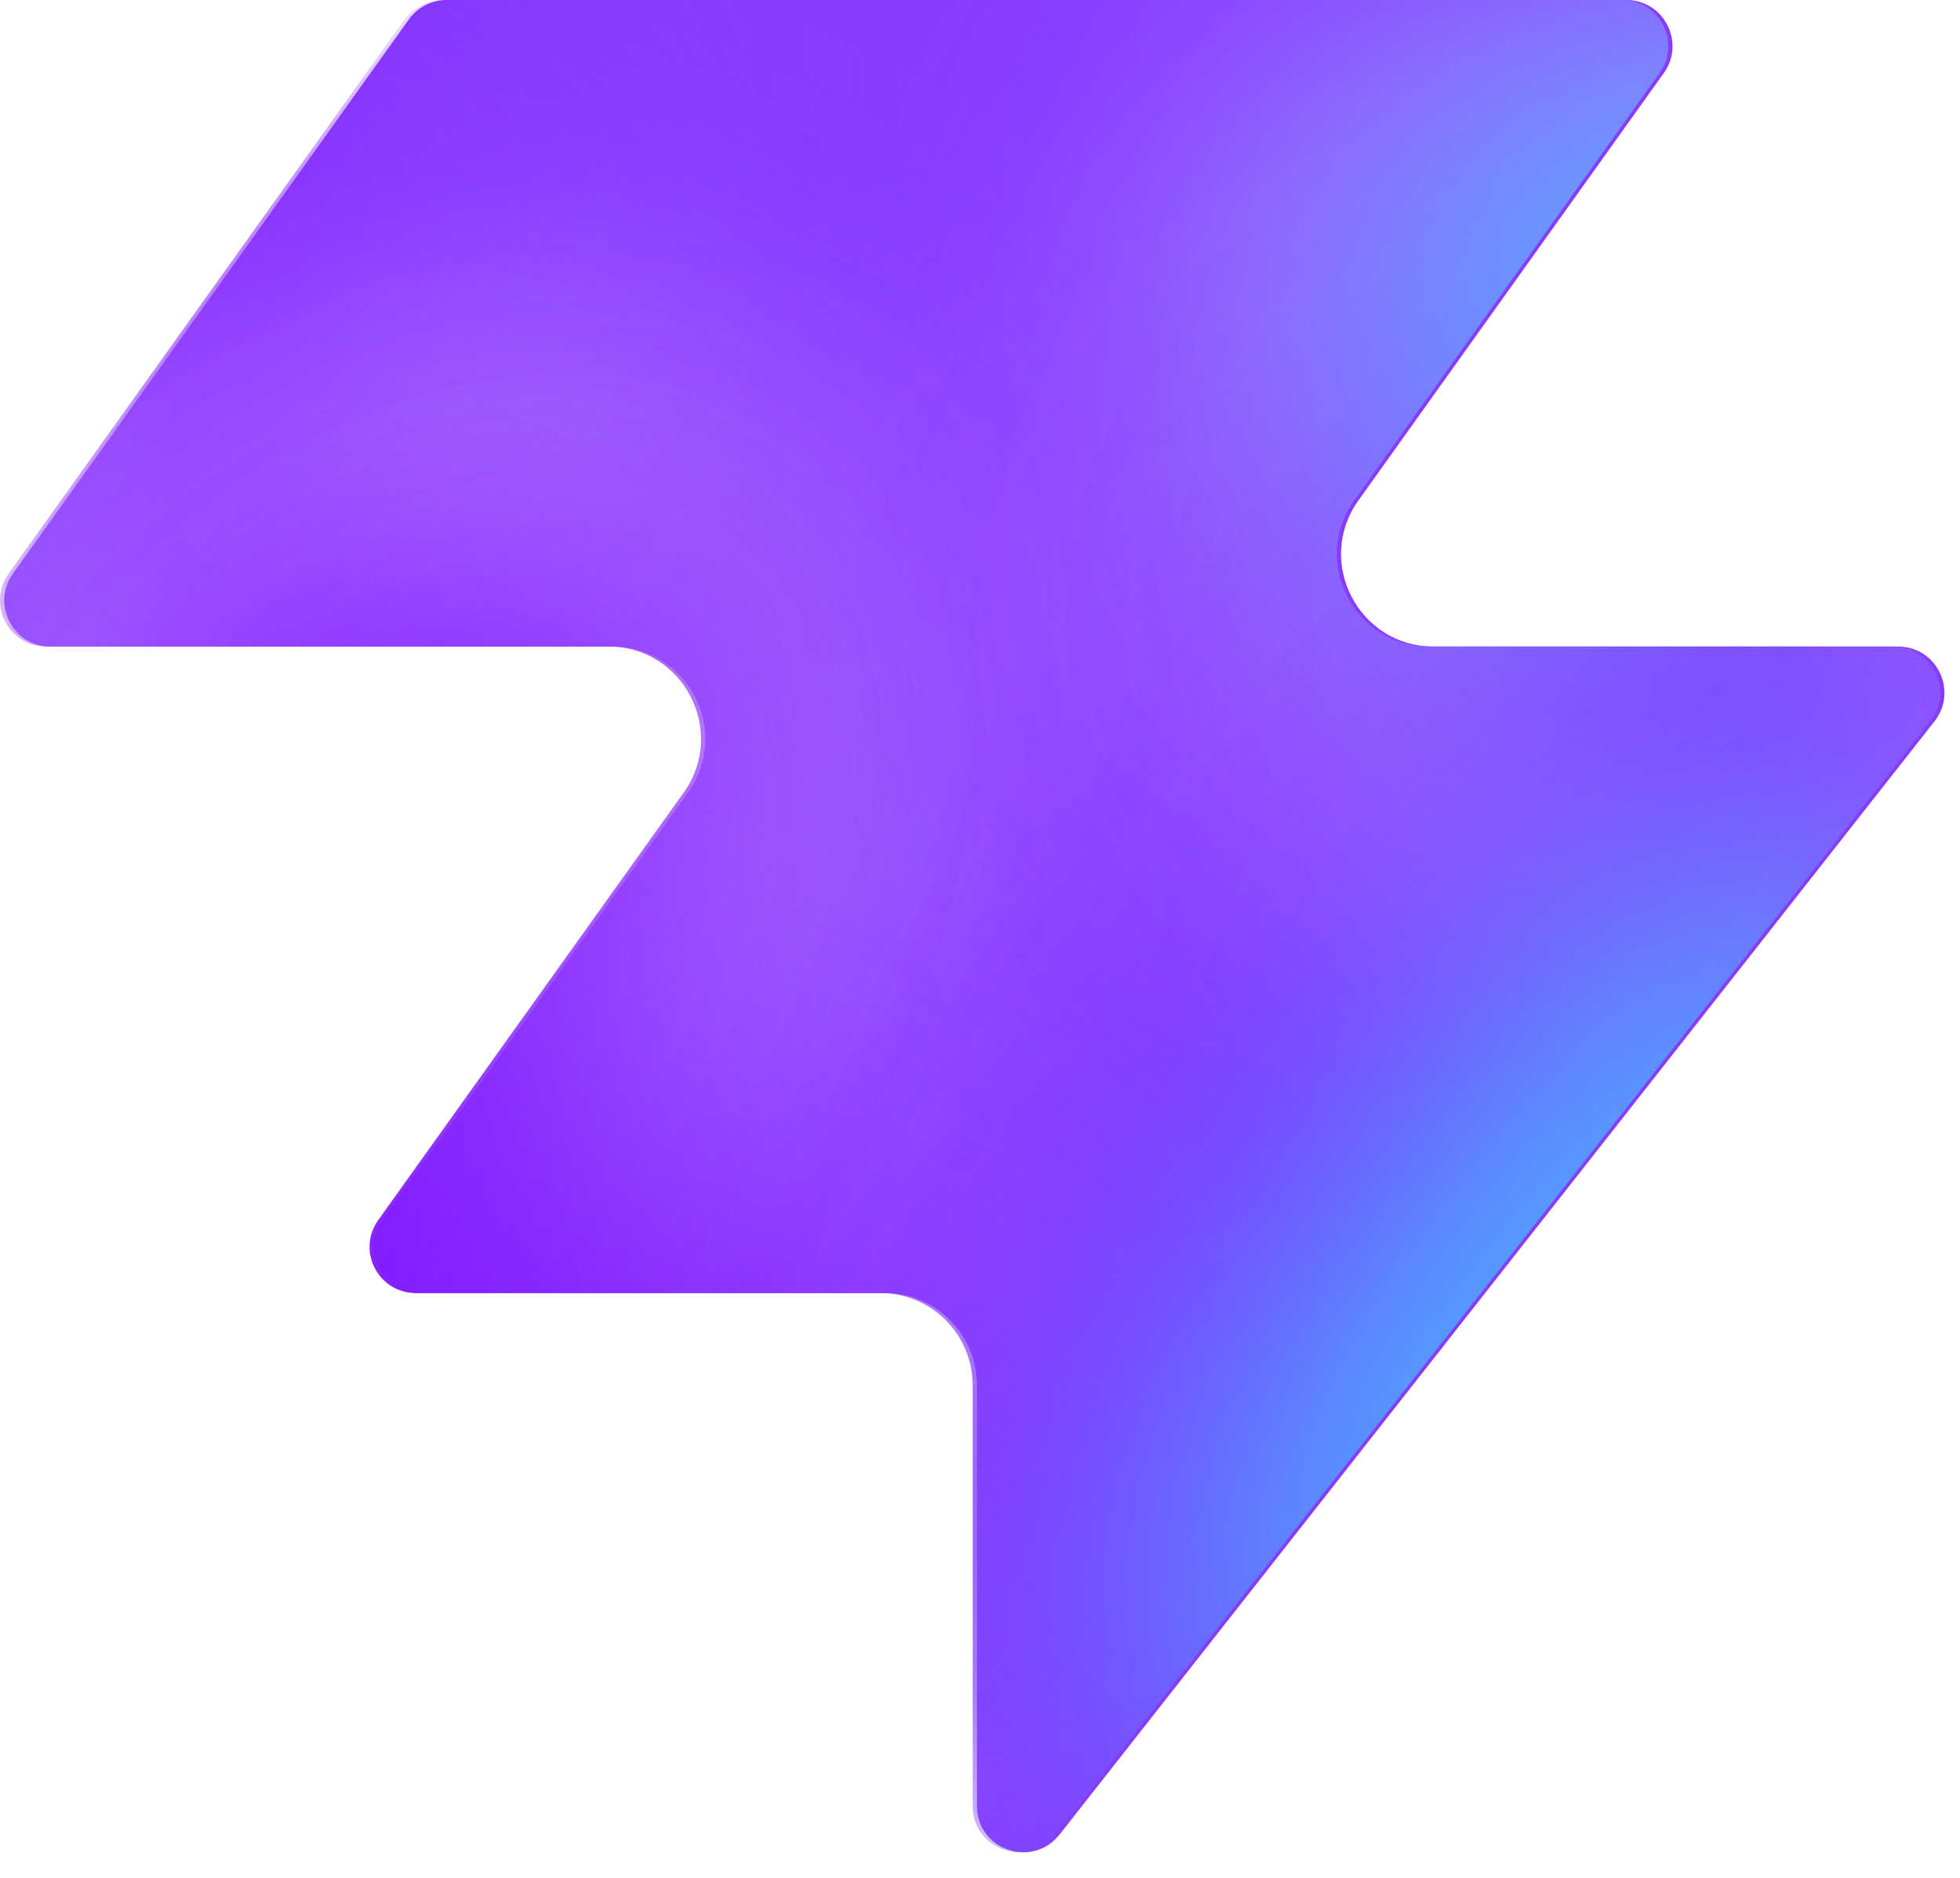
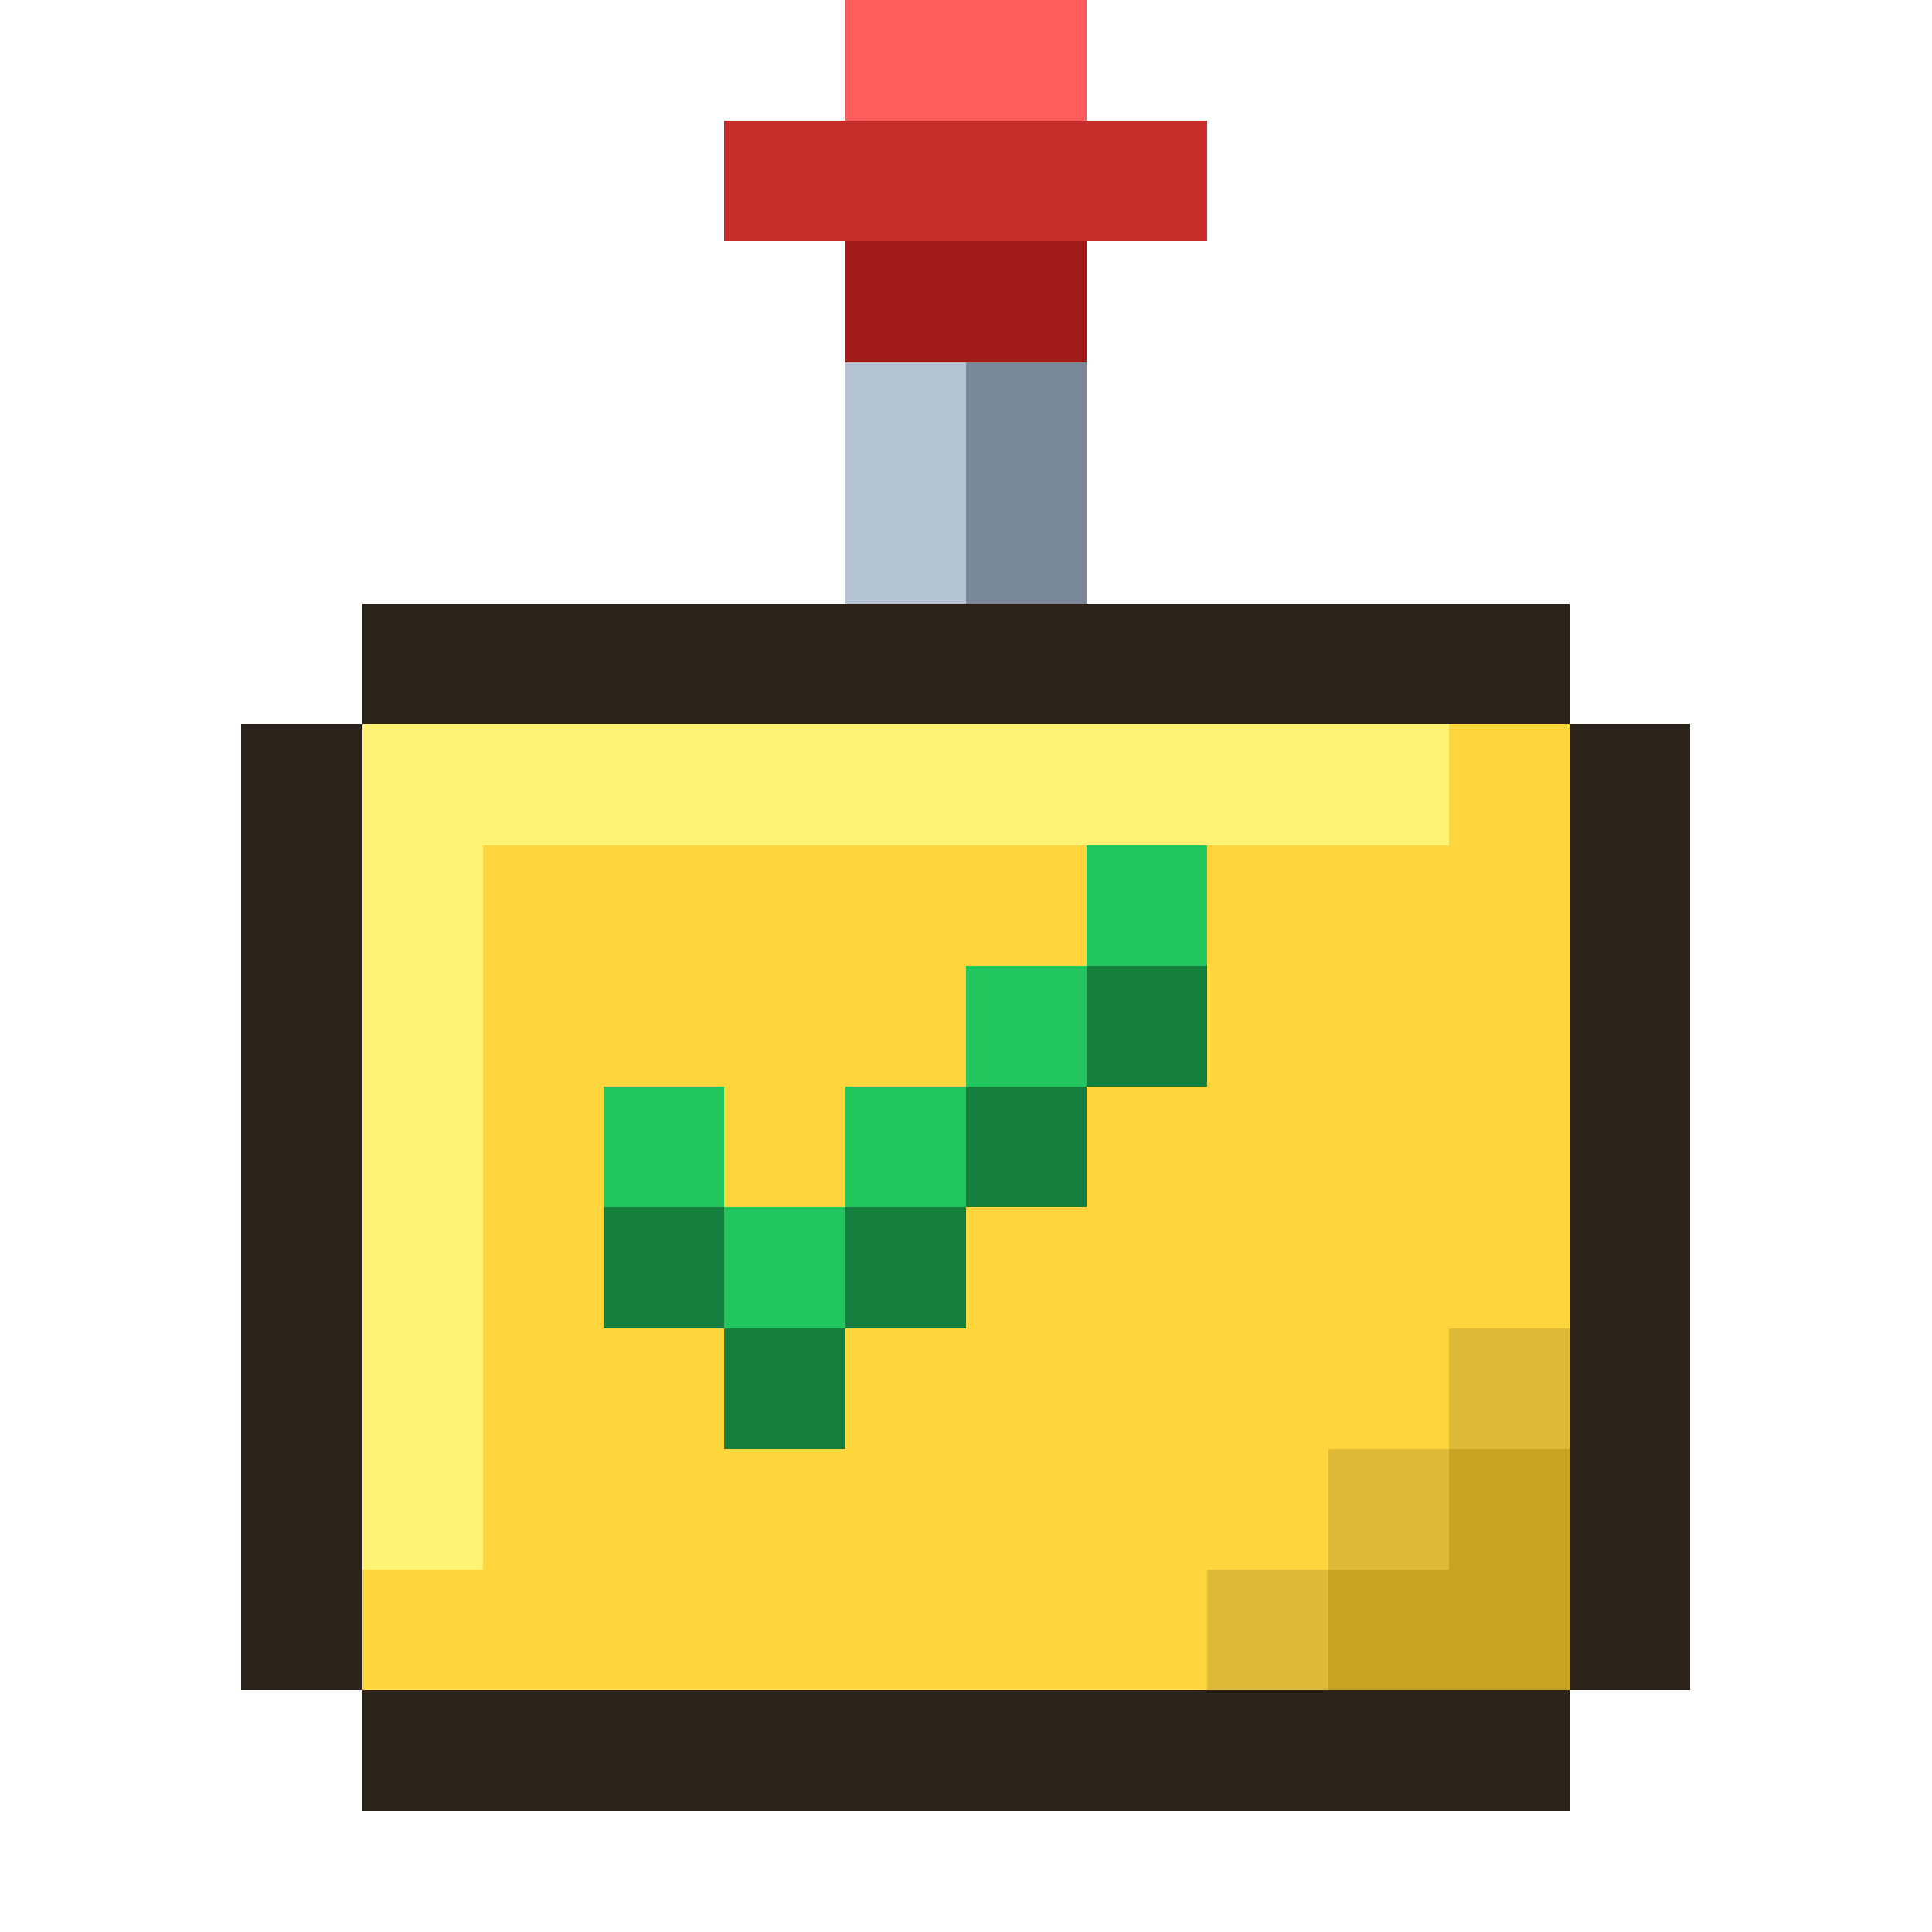
- <svg xmlns="http://www.w3.org/2000/svg" width="48" height="46" fill="none" viewBox="0 0 48 46">
-   <path fill="#863bff" d="M25.946 44.938c-.664.845-2.021.375-2.021-.698V33.937a2.26 2.26 0 0 0-2.262-2.262H10.287c-.92 0-1.456-1.04-.92-1.788l7.48-10.471c1.07-1.497 0-3.578-1.842-3.578H1.237c-.92 0-1.456-1.04-.92-1.788L10.013.474c.214-.297.556-.474.92-.474h28.894c.92 0 1.456 1.04.92 1.788l-7.48 10.471c-1.07 1.498 0 3.579 1.842 3.579h11.377c.943 0 1.473 1.088.89 1.83L25.947 44.94z" style="fill:#863bff;fill:color(display-p3 .525 .23 1);fill-opacity:1" />
-   <mask id="a" width="48" height="46" x="0" y="0" maskUnits="userSpaceOnUse" style="mask-type:alpha">
-     <path fill="#000" d="M25.842 44.938c-.664.844-2.021.375-2.021-.698V33.937a2.26 2.26 0 0 0-2.262-2.262H10.183c-.92 0-1.456-1.04-.92-1.788l7.48-10.471c1.07-1.498 0-3.579-1.842-3.579H1.133c-.92 0-1.456-1.04-.92-1.787L9.91.473c.214-.297.556-.474.92-.474h28.894c.92 0 1.456 1.04.92 1.788l-7.48 10.471c-1.07 1.498 0 3.578 1.842 3.578h11.377c.943 0 1.473 1.088.89 1.832L25.843 44.94z" style="fill:#000;fill-opacity:1" />
-   </mask>
-   <g mask="url(#a)">
-     <g filter="url(#b)">
-       <ellipse cx="5.508" cy="14.704" fill="#ede6ff" rx="5.508" ry="14.704" style="fill:#ede6ff;fill:color(display-p3 .927 .903 1);fill-opacity:1" transform="matrix(.00324 1 1 -.00324 -4.47 31.516)" />
-     </g>
-     <g filter="url(#c)">
-       <ellipse cx="10.399" cy="29.851" fill="#ede6ff" rx="10.399" ry="29.851" style="fill:#ede6ff;fill:color(display-p3 .927 .903 1);fill-opacity:1" transform="matrix(.00324 1 1 -.00324 -39.328 7.883)" />
-     </g>
-     <g filter="url(#d)">
-       <ellipse cx="5.508" cy="30.487" fill="#7e14ff" rx="5.508" ry="30.487" style="fill:#7e14ff;fill:color(display-p3 .492 .077 1);fill-opacity:1" transform="rotate(89.814 -25.913 -14.639)scale(1 -1)" />
-     </g>
-     <g filter="url(#e)">
-       <ellipse cx="5.508" cy="30.599" fill="#7e14ff" rx="5.508" ry="30.599" style="fill:#7e14ff;fill:color(display-p3 .492 .077 1);fill-opacity:1" transform="rotate(89.814 -32.644 -3.334)scale(1 -1)" />
-     </g>
-     <g filter="url(#f)">
-       <ellipse cx="5.508" cy="30.599" fill="#7e14ff" rx="5.508" ry="30.599" style="fill:#7e14ff;fill:color(display-p3 .492 .077 1);fill-opacity:1" transform="matrix(.00324 1 1 -.00324 -34.34 30.47)" />
-     </g>
-     <g filter="url(#g)">
-       <ellipse cx="14.072" cy="22.078" fill="#ede6ff" rx="14.072" ry="22.078" style="fill:#ede6ff;fill:color(display-p3 .927 .903 1);fill-opacity:1" transform="rotate(93.35 24.506 48.493)scale(-1 1)" />
-     </g>
-     <g filter="url(#h)">
-       <ellipse cx="3.47" cy="21.501" fill="#7e14ff" rx="3.47" ry="21.501" style="fill:#7e14ff;fill:color(display-p3 .492 .077 1);fill-opacity:1" transform="rotate(89.009 28.708 47.59)scale(-1 1)" />
-     </g>
-     <g filter="url(#i)">
-       <ellipse cx="3.47" cy="21.501" fill="#7e14ff" rx="3.47" ry="21.501" style="fill:#7e14ff;fill:color(display-p3 .492 .077 1);fill-opacity:1" transform="rotate(89.009 28.708 47.59)scale(-1 1)" />
-     </g>
-     <g filter="url(#j)">
-       <ellipse cx=".387" cy="8.972" fill="#7e14ff" rx="4.407" ry="29.108" style="fill:#7e14ff;fill:color(display-p3 .492 .077 1);fill-opacity:1" transform="rotate(39.51 .387 8.972)" />
-     </g>
-     <g filter="url(#k)">
-       <ellipse cx="47.523" cy="-6.092" fill="#7e14ff" rx="4.407" ry="29.108" style="fill:#7e14ff;fill:color(display-p3 .492 .077 1);fill-opacity:1" transform="rotate(37.892 47.523 -6.092)" />
-     </g>
-     <g filter="url(#l)">
-       <ellipse cx="41.412" cy="6.333" fill="#47bfff" rx="5.971" ry="9.665" style="fill:#47bfff;fill:color(display-p3 .28 .748 1);fill-opacity:1" transform="rotate(37.892 41.412 6.333)" />
-     </g>
-     <g filter="url(#m)">
-       <ellipse cx="-1.879" cy="38.332" fill="#7e14ff" rx="4.407" ry="29.108" style="fill:#7e14ff;fill:color(display-p3 .492 .077 1);fill-opacity:1" transform="rotate(37.892 -1.88 38.332)" />
-     </g>
-     <g filter="url(#n)">
-       <ellipse cx="-1.879" cy="38.332" fill="#7e14ff" rx="4.407" ry="29.108" style="fill:#7e14ff;fill:color(display-p3 .492 .077 1);fill-opacity:1" transform="rotate(37.892 -1.88 38.332)" />
-     </g>
-     <g filter="url(#o)">
-       <ellipse cx="35.651" cy="29.907" fill="#7e14ff" rx="4.407" ry="29.108" style="fill:#7e14ff;fill:color(display-p3 .492 .077 1);fill-opacity:1" transform="rotate(37.892 35.651 29.907)" />
-     </g>
-     <g filter="url(#p)">
-       <ellipse cx="38.418" cy="32.4" fill="#47bfff" rx="5.971" ry="15.297" style="fill:#47bfff;fill:color(display-p3 .28 .748 1);fill-opacity:1" transform="rotate(37.892 38.418 32.4)" />
-     </g>
-   </g>
-   <defs>
-     <filter id="b" width="60.045" height="41.654" x="-19.77" y="16.149" color-interpolation-filters="sRGB" filterUnits="userSpaceOnUse">
-       <feFlood flood-opacity="0" result="BackgroundImageFix" />
-       <feBlend in="SourceGraphic" in2="BackgroundImageFix" result="shape" />
-       <feGaussianBlur result="effect1_foregroundBlur_2002_17158" stdDeviation="7.659" />
-     </filter>
-     <filter id="c" width="90.34" height="51.437" x="-54.613" y="-7.533" color-interpolation-filters="sRGB" filterUnits="userSpaceOnUse">
-       <feFlood flood-opacity="0" result="BackgroundImageFix" />
-       <feBlend in="SourceGraphic" in2="BackgroundImageFix" result="shape" />
-       <feGaussianBlur result="effect1_foregroundBlur_2002_17158" stdDeviation="7.659" />
-     </filter>
-     <filter id="d" width="79.355" height="29.4" x="-49.64" y="2.03" color-interpolation-filters="sRGB" filterUnits="userSpaceOnUse">
-       <feFlood flood-opacity="0" result="BackgroundImageFix" />
-       <feBlend in="SourceGraphic" in2="BackgroundImageFix" result="shape" />
-       <feGaussianBlur result="effect1_foregroundBlur_2002_17158" stdDeviation="4.596" />
-     </filter>
-     <filter id="e" width="79.579" height="29.4" x="-45.045" y="20.029" color-interpolation-filters="sRGB" filterUnits="userSpaceOnUse">
-       <feFlood flood-opacity="0" result="BackgroundImageFix" />
-       <feBlend in="SourceGraphic" in2="BackgroundImageFix" result="shape" />
-       <feGaussianBlur result="effect1_foregroundBlur_2002_17158" stdDeviation="4.596" />
-     </filter>
-     <filter id="f" width="79.579" height="29.4" x="-43.513" y="21.178" color-interpolation-filters="sRGB" filterUnits="userSpaceOnUse">
-       <feFlood flood-opacity="0" result="BackgroundImageFix" />
-       <feBlend in="SourceGraphic" in2="BackgroundImageFix" result="shape" />
-       <feGaussianBlur result="effect1_foregroundBlur_2002_17158" stdDeviation="4.596" />
-     </filter>
-     <filter id="g" width="74.749" height="58.852" x="15.756" y="-17.901" color-interpolation-filters="sRGB" filterUnits="userSpaceOnUse">
-       <feFlood flood-opacity="0" result="BackgroundImageFix" />
-       <feBlend in="SourceGraphic" in2="BackgroundImageFix" result="shape" />
-       <feGaussianBlur result="effect1_foregroundBlur_2002_17158" stdDeviation="7.659" />
-     </filter>
-     <filter id="h" width="61.377" height="25.362" x="23.548" y="2.284" color-interpolation-filters="sRGB" filterUnits="userSpaceOnUse">
-       <feFlood flood-opacity="0" result="BackgroundImageFix" />
-       <feBlend in="SourceGraphic" in2="BackgroundImageFix" result="shape" />
-       <feGaussianBlur result="effect1_foregroundBlur_2002_17158" stdDeviation="4.596" />
-     </filter>
-     <filter id="i" width="61.377" height="25.362" x="23.548" y="2.284" color-interpolation-filters="sRGB" filterUnits="userSpaceOnUse">
-       <feFlood flood-opacity="0" result="BackgroundImageFix" />
-       <feBlend in="SourceGraphic" in2="BackgroundImageFix" result="shape" />
-       <feGaussianBlur result="effect1_foregroundBlur_2002_17158" stdDeviation="4.596" />
-     </filter>
-     <filter id="j" width="56.045" height="63.649" x="-27.636" y="-22.853" color-interpolation-filters="sRGB" filterUnits="userSpaceOnUse">
-       <feFlood flood-opacity="0" result="BackgroundImageFix" />
-       <feBlend in="SourceGraphic" in2="BackgroundImageFix" result="shape" />
-       <feGaussianBlur result="effect1_foregroundBlur_2002_17158" stdDeviation="4.596" />
-     </filter>
-     <filter id="k" width="54.814" height="64.646" x="20.116" y="-38.415" color-interpolation-filters="sRGB" filterUnits="userSpaceOnUse">
-       <feFlood flood-opacity="0" result="BackgroundImageFix" />
-       <feBlend in="SourceGraphic" in2="BackgroundImageFix" result="shape" />
-       <feGaussianBlur result="effect1_foregroundBlur_2002_17158" stdDeviation="4.596" />
-     </filter>
-     <filter id="l" width="33.541" height="35.313" x="24.641" y="-11.323" color-interpolation-filters="sRGB" filterUnits="userSpaceOnUse">
-       <feFlood flood-opacity="0" result="BackgroundImageFix" />
-       <feBlend in="SourceGraphic" in2="BackgroundImageFix" result="shape" />
-       <feGaussianBlur result="effect1_foregroundBlur_2002_17158" stdDeviation="4.596" />
-     </filter>
-     <filter id="m" width="54.814" height="64.646" x="-29.286" y="6.009" color-interpolation-filters="sRGB" filterUnits="userSpaceOnUse">
-       <feFlood flood-opacity="0" result="BackgroundImageFix" />
-       <feBlend in="SourceGraphic" in2="BackgroundImageFix" result="shape" />
-       <feGaussianBlur result="effect1_foregroundBlur_2002_17158" stdDeviation="4.596" />
-     </filter>
-     <filter id="n" width="54.814" height="64.646" x="-29.286" y="6.009" color-interpolation-filters="sRGB" filterUnits="userSpaceOnUse">
-       <feFlood flood-opacity="0" result="BackgroundImageFix" />
-       <feBlend in="SourceGraphic" in2="BackgroundImageFix" result="shape" />
-       <feGaussianBlur result="effect1_foregroundBlur_2002_17158" stdDeviation="4.596" />
-     </filter>
-     <filter id="o" width="54.814" height="64.646" x="8.244" y="-2.416" color-interpolation-filters="sRGB" filterUnits="userSpaceOnUse">
-       <feFlood flood-opacity="0" result="BackgroundImageFix" />
-       <feBlend in="SourceGraphic" in2="BackgroundImageFix" result="shape" />
-       <feGaussianBlur result="effect1_foregroundBlur_2002_17158" stdDeviation="4.596" />
-     </filter>
-     <filter id="p" width="39.409" height="43.623" x="18.713" y="10.588" color-interpolation-filters="sRGB" filterUnits="userSpaceOnUse">
-       <feFlood flood-opacity="0" result="BackgroundImageFix" />
-       <feBlend in="SourceGraphic" in2="BackgroundImageFix" result="shape" />
-       <feGaussianBlur result="effect1_foregroundBlur_2002_17158" stdDeviation="4.596" />
-     </filter>
-   </defs>
+ <svg xmlns="http://www.w3.org/2000/svg" viewBox="0 0 16 16" shape-rendering="crispEdges">
+   <rect x="7" y="0" width="2" height="1" fill="#ff5c5c" />
+   <rect x="6" y="1" width="4" height="1" fill="#c72c2c" />
+   <rect x="7" y="2" width="2" height="1" fill="#a11b1b" />
+   <rect x="7" y="3" width="1" height="2" fill="#b5c2d1" />
+   <rect x="8" y="3" width="1" height="2" fill="#7a8899" />
+   <rect x="8" y="5" width="2" height="1" fill="#d4ad1c" />
+   <rect x="3" y="6" width="10" height="8" fill="#ffd53d" />
+   <rect x="3" y="6" width="9" height="1" fill="#fff275" />
+   <rect x="3" y="7" width="1" height="6" fill="#fff275" />
+   <rect x="5" y="9" width="1" height="1" fill="#22c55e" />
+   <rect x="6" y="10" width="1" height="1" fill="#22c55e" />
+   <rect x="7" y="9" width="1" height="1" fill="#22c55e" />
+   <rect x="8" y="8" width="1" height="1" fill="#22c55e" />
+   <rect x="9" y="7" width="1" height="1" fill="#22c55e" />
+   <rect x="5" y="10" width="1" height="1" fill="#15803d" />
+   <rect x="6" y="11" width="1" height="1" fill="#15803d" />
+   <rect x="7" y="10" width="1" height="1" fill="#15803d" />
+   <rect x="8" y="9" width="1" height="1" fill="#15803d" />
+   <rect x="9" y="8" width="1" height="1" fill="#15803d" />
+   <rect x="12" y="13" width="1" height="1" fill="#caa322" />
+   <rect x="11" y="13" width="1" height="1" fill="#caa322" />
+   <rect x="12" y="12" width="1" height="1" fill="#caa322" />
+   <rect x="10" y="13" width="1" height="1" fill="#2b221a" opacity="0.15" />
+   <rect x="11" y="12" width="1" height="1" fill="#2b221a" opacity="0.15" />
+   <rect x="12" y="11" width="1" height="1" fill="#2b221a" opacity="0.15" />
+   <rect x="3" y="5" width="10" height="1" fill="#2b221a" />
+   <rect x="3" y="14" width="10" height="1" fill="#2b221a" />
+   <rect x="2" y="6" width="1" height="8" fill="#2b221a" />
+   <rect x="13" y="6" width="1" height="8" fill="#2b221a" />
</svg>
